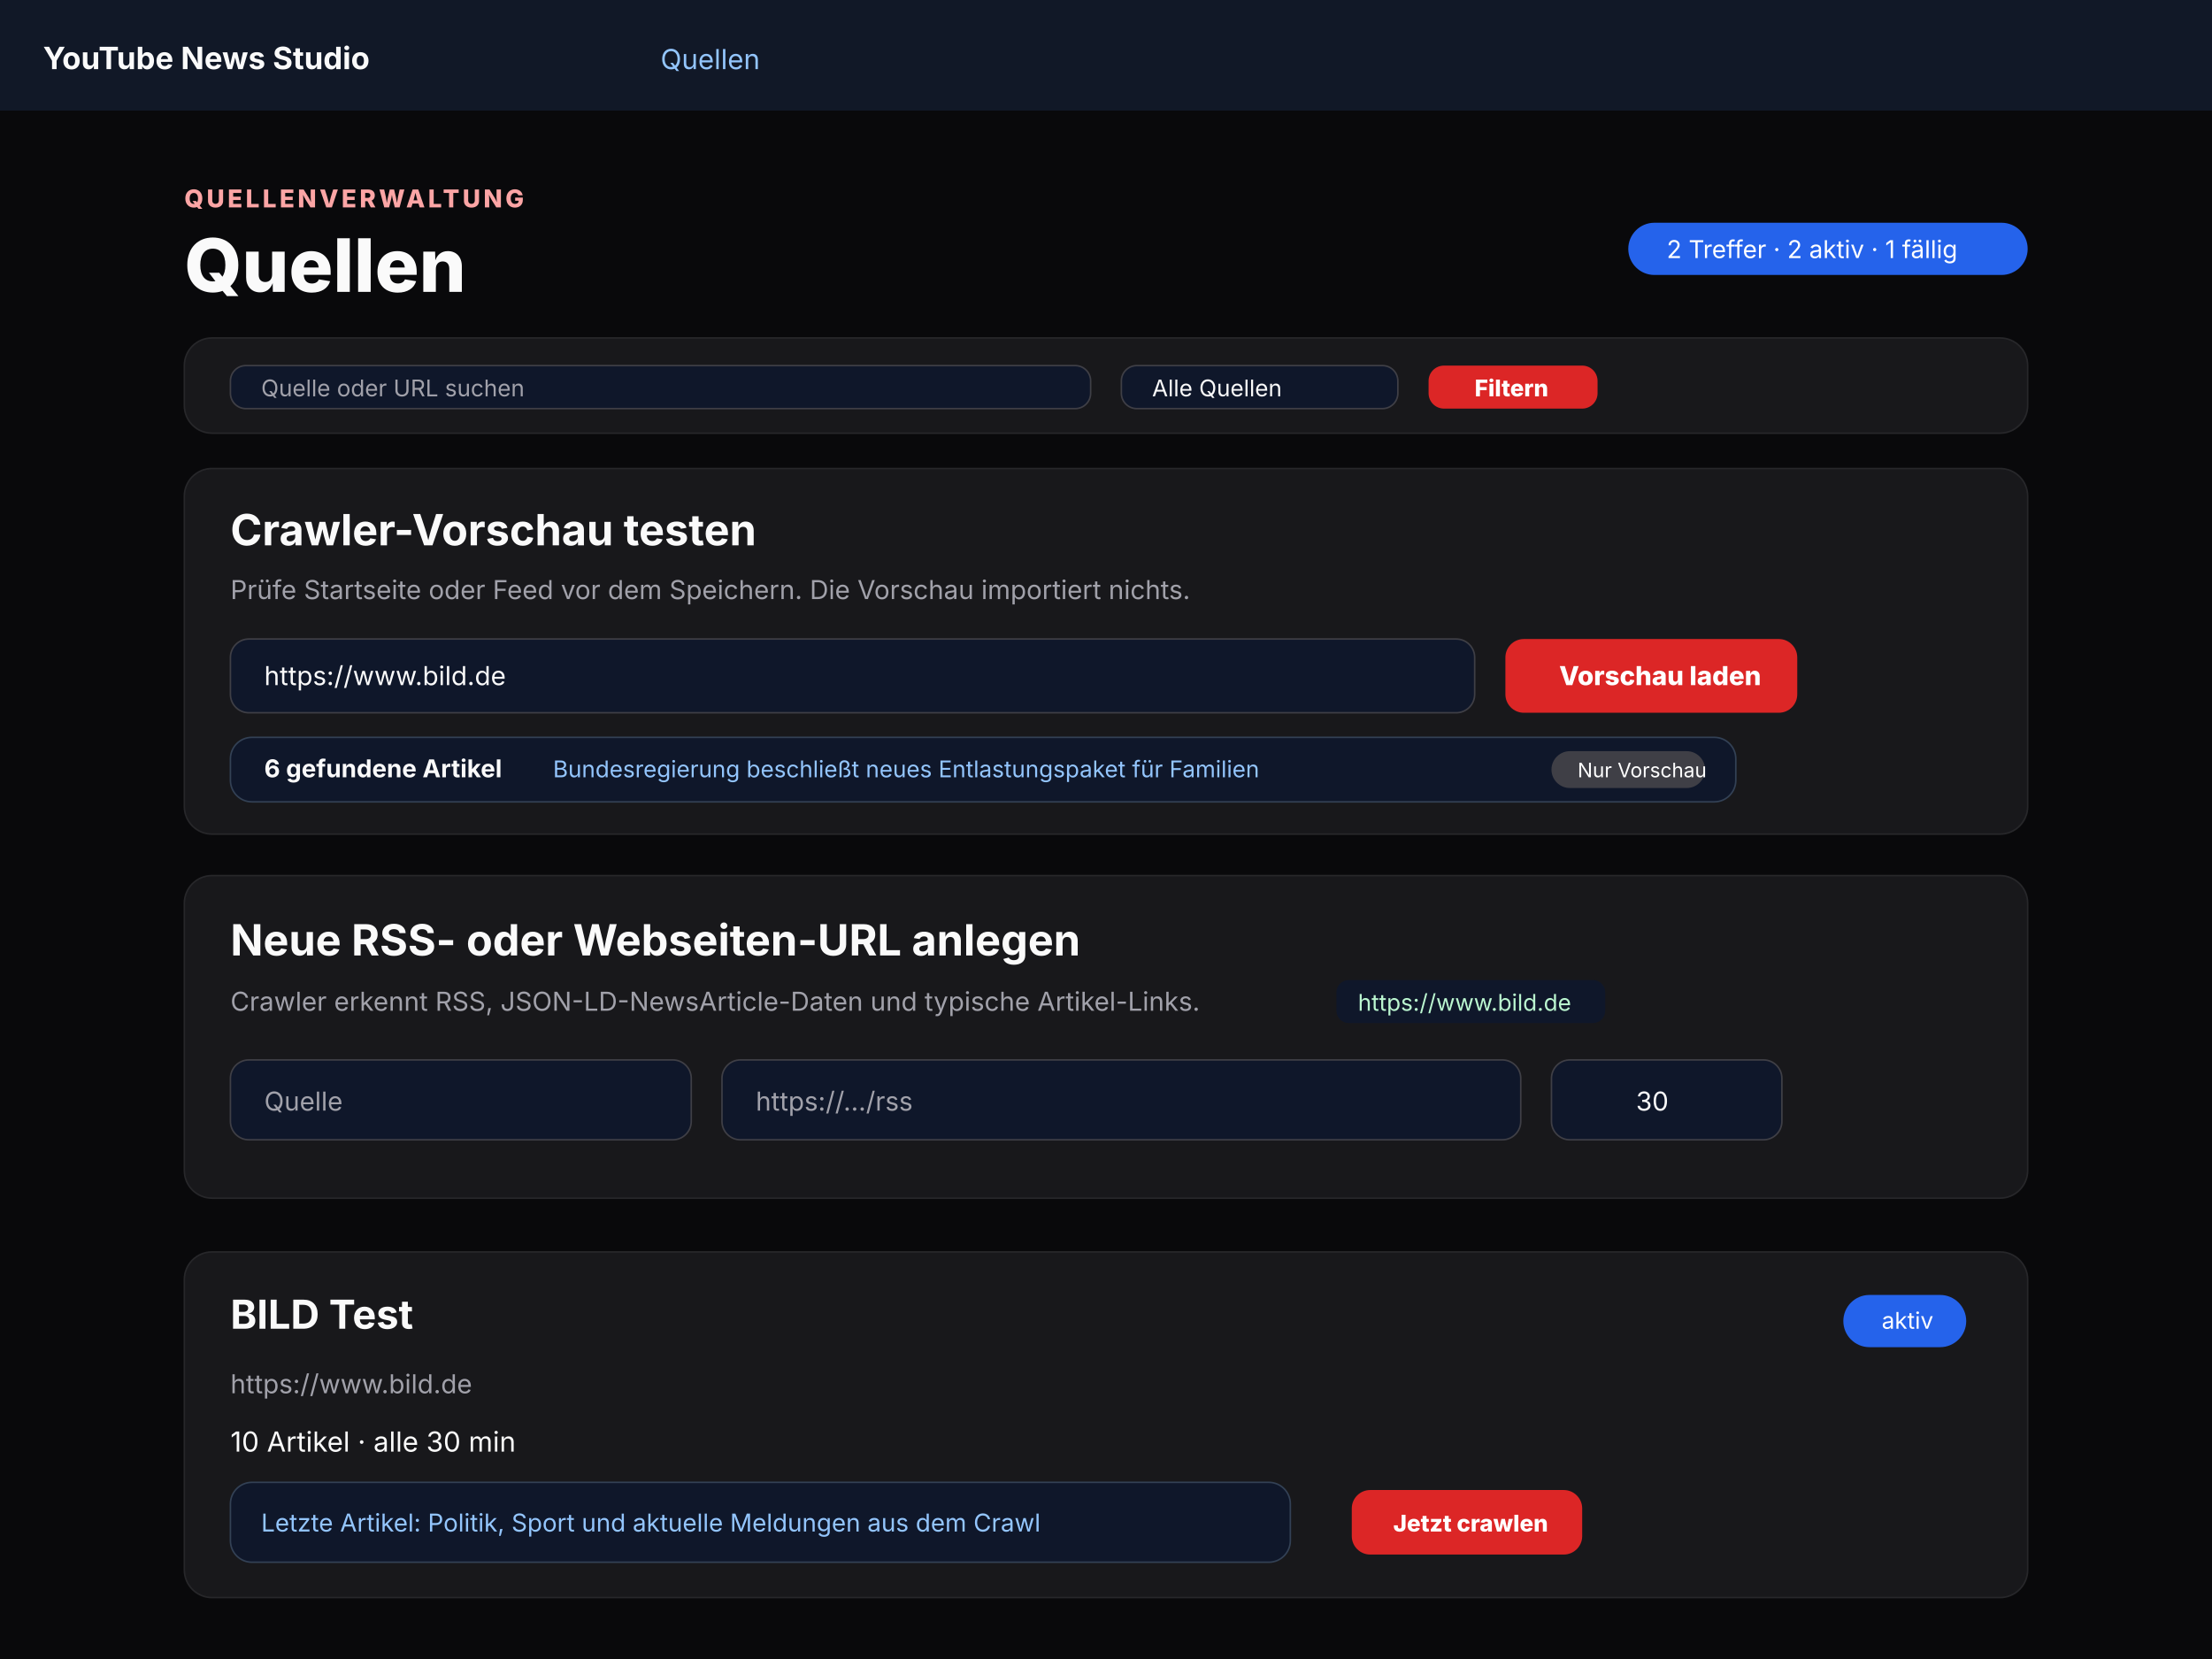
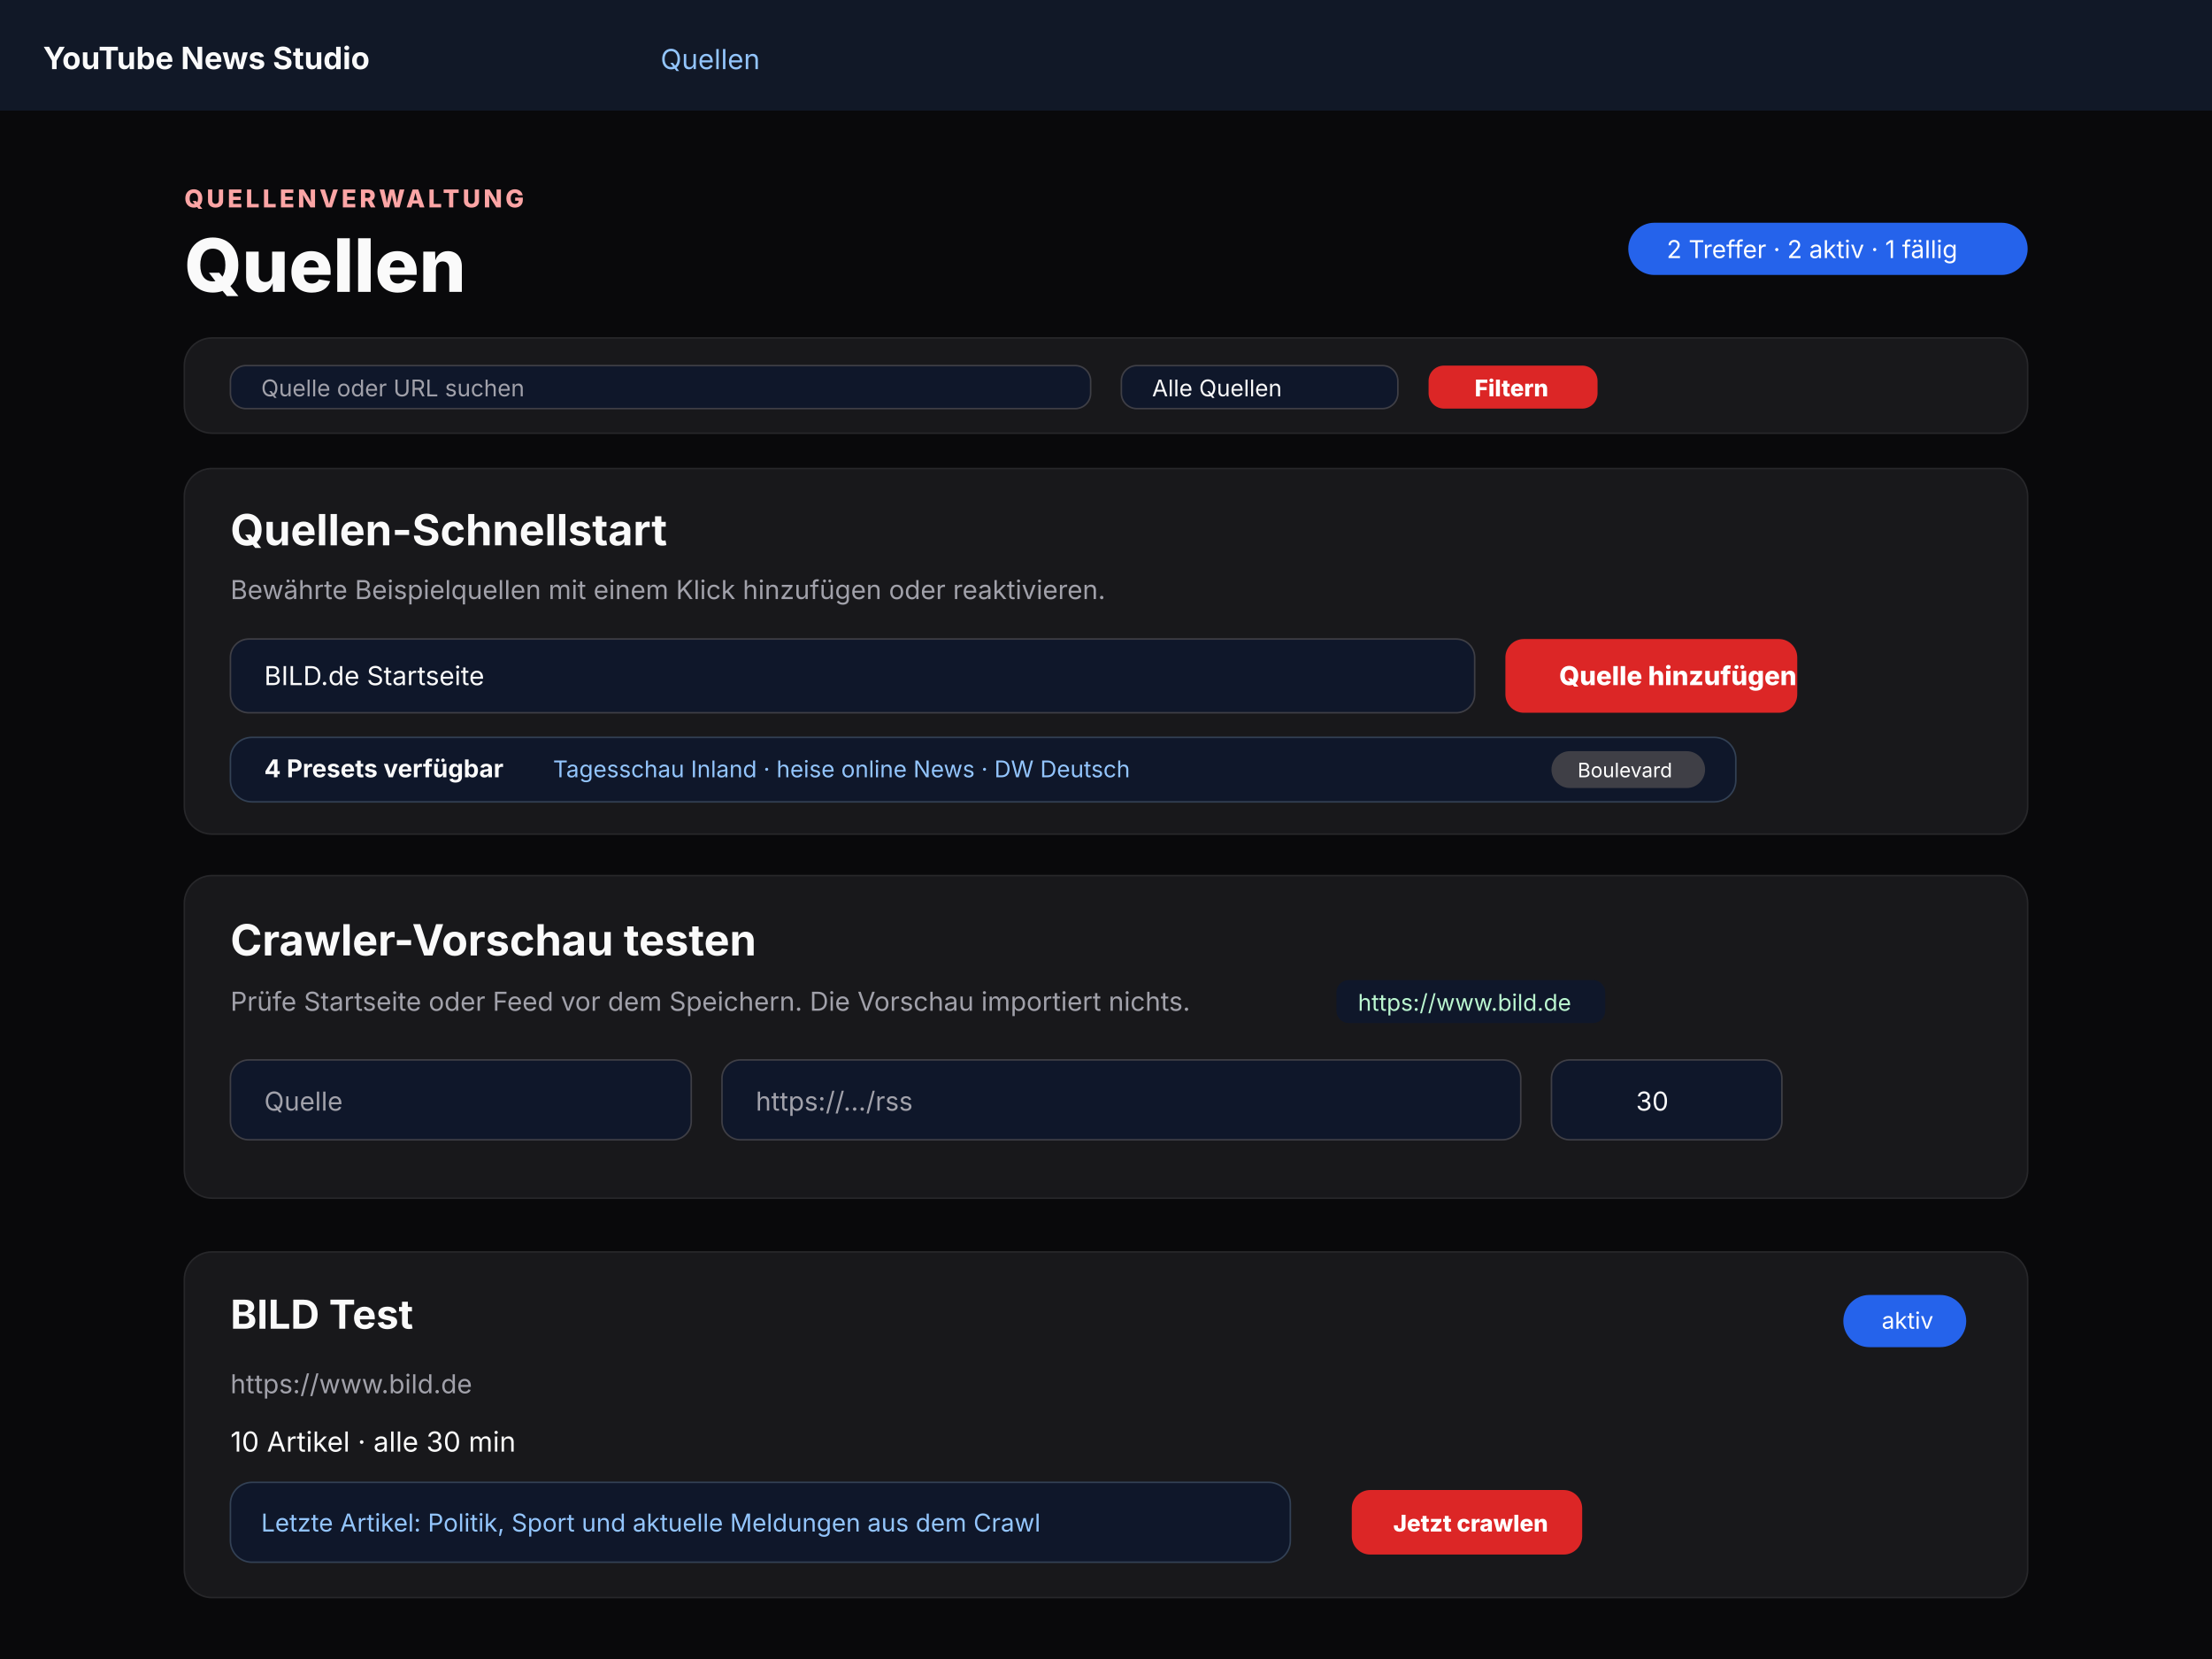
<svg xmlns="http://www.w3.org/2000/svg" width="1440" height="1080" viewBox="0 0 1440 1080" role="img" aria-labelledby="title desc">
  <rect width="1440" height="1080" fill="#09090b" />
  <rect y="0" width="1440" height="72" fill="#111827" />
  <g font-family="Inter,Arial,sans-serif">
    <text x="28" y="45" fill="#fafafa" font-size="20" font-weight="700">YouTube News Studio</text>
    <text x="430" y="45" fill="#93c5fd" font-size="18">Quellen</text>
    <text x="120" y="135" fill="#fca5a5" font-size="16" font-weight="800" letter-spacing="2">QUELLENVERWALTUNG</text>
    <text x="120" y="190" fill="#fafafa" font-size="48" font-weight="800">Quellen</text>
    <rect x="1060" y="145" width="260" height="34" rx="17" fill="#2563eb" />
    <text x="1085" y="168" fill="#fff" font-size="16">2 Treffer · 2 aktiv · 1 fällig</text>
    <rect x="120" y="220" width="1200" height="62" rx="18" fill="#18181b" stroke="#27272a" />
    <rect x="150" y="238" width="560" height="28" rx="10" fill="#0f172a" stroke="#3f3f46" />
    <text x="170" y="258" fill="#a1a1aa" font-size="15">Quelle oder URL suchen</text>
    <rect x="730" y="238" width="180" height="28" rx="10" fill="#0f172a" stroke="#3f3f46" />
    <text x="750" y="258" fill="#fafafa" font-size="15">Alle Quellen</text>
    <rect x="930" y="238" width="110" height="28" rx="10" fill="#dc2626" />
    <text x="960" y="258" fill="#fff" font-size="15" font-weight="800">Filtern</text>
    <rect x="120" y="305" width="1200" height="238" rx="18" fill="#18181b" stroke="#27272a" />
-     <text x="150" y="355" fill="#fafafa" font-size="28" font-weight="700">Crawler-Vorschau testen</text>
-     <text x="150" y="390" fill="#a1a1aa" font-size="17">Prüfe Startseite oder Feed vor dem Speichern. Die Vorschau importiert nichts.</text>
+     <text x="150" y="355" fill="#fafafa" font-size="28" font-weight="700">Quellen-Schnellstart</text>
+     <text x="150" y="390" fill="#a1a1aa" font-size="17">Bewährte Beispielquellen mit einem Klick hinzufügen oder reaktivieren.</text>
    <rect x="150" y="416" width="810" height="48" rx="12" fill="#0f172a" stroke="#3f3f46" />
-     <text x="172" y="446" fill="#fafafa" font-size="17">https://www.bild.de</text>
+     <text x="172" y="446" fill="#fafafa" font-size="17">BILD.de Startseite</text>
    <rect x="980" y="416" width="190" height="48" rx="12" fill="#dc2626" />
-     <text x="1015" y="446" fill="#fff" font-size="17" font-weight="800">Vorschau laden</text>
+     <text x="1015" y="446" fill="#fff" font-size="17" font-weight="800">Quelle hinzufügen</text>
    <rect x="150" y="480" width="980" height="42" rx="14" fill="#0f172a" stroke="#334155" />
-     <text x="172" y="506" fill="#fafafa" font-size="16" font-weight="700">6 gefundene Artikel</text>
+     <text x="172" y="506" fill="#fafafa" font-size="16" font-weight="700">4 Presets verfügbar</text>
    <rect x="1010" y="489" width="100" height="24" rx="12" fill="#3f3f46" />
-     <text x="1027" y="506" fill="#fff" font-size="13">Nur Vorschau</text>
-     <text x="360" y="506" fill="#93c5fd" font-size="15">Bundesregierung beschließt neues Entlastungspaket für Familien</text>
+     <text x="1027" y="506" fill="#fff" font-size="13">Boulevard</text>
+     <text x="360" y="506" fill="#93c5fd" font-size="15">Tagesschau Inland · heise online News · DW Deutsch</text>
    <rect x="120" y="570" width="1200" height="210" rx="18" fill="#18181b" stroke="#27272a" />
-     <text x="150" y="622" fill="#fafafa" font-size="28" font-weight="700">Neue RSS- oder Webseiten-URL anlegen</text>
-     <text x="150" y="658" fill="#a1a1aa" font-size="17">Crawler erkennt RSS, JSON-LD-NewsArticle-Daten und typische Artikel-Links.</text>
+     <text x="150" y="622" fill="#fafafa" font-size="28" font-weight="700">Crawler-Vorschau testen</text>
+     <text x="150" y="658" fill="#a1a1aa" font-size="17">Prüfe Startseite oder Feed vor dem Speichern. Die Vorschau importiert nichts.</text>
    <rect x="870" y="638" width="175" height="28" rx="8" fill="#0f172a" />
    <text x="884" y="658" fill="#bbf7d0" font-size="15">https://www.bild.de</text>
    <rect x="150" y="690" width="300" height="52" rx="12" fill="#0f172a" stroke="#3f3f46" />
    <text x="172" y="723" fill="#a1a1aa" font-size="17">Quelle</text>
    <rect x="470" y="690" width="520" height="52" rx="12" fill="#0f172a" stroke="#3f3f46" />
    <text x="492" y="723" fill="#a1a1aa" font-size="17">https://.../rss</text>
    <rect x="1010" y="690" width="150" height="52" rx="12" fill="#0f172a" stroke="#3f3f46" />
    <text x="1065" y="723" fill="#fafafa" font-size="17">30</text>
    <g transform="translate(120 815)">
      <rect width="1200" height="225" rx="18" fill="#18181b" stroke="#27272a" />
      <text x="30" y="50" fill="#fafafa" font-size="26" font-weight="700">BILD Test</text>
      <rect x="1080" y="28" width="80" height="34" rx="17" fill="#2563eb" />
      <text x="1105" y="50" fill="#fff" font-size="15">aktiv</text>
      <text x="30" y="92" fill="#a1a1aa" font-size="17">https://www.bild.de</text>
      <text x="30" y="130" fill="#fafafa" font-size="18">10 Artikel · alle 30 min</text>
      <rect x="30" y="150" width="690" height="52" rx="14" fill="#0f172a" stroke="#334155" />
      <text x="50" y="182" fill="#93c5fd" font-size="16">Letzte Artikel: Politik, Sport und aktuelle Meldungen aus dem Crawl</text>
      <rect x="760" y="155" width="150" height="42" rx="12" fill="#dc2626" />
      <text x="787" y="182" fill="#fff" font-size="15" font-weight="800">Jetzt crawlen</text>
    </g>
  </g>
</svg>
